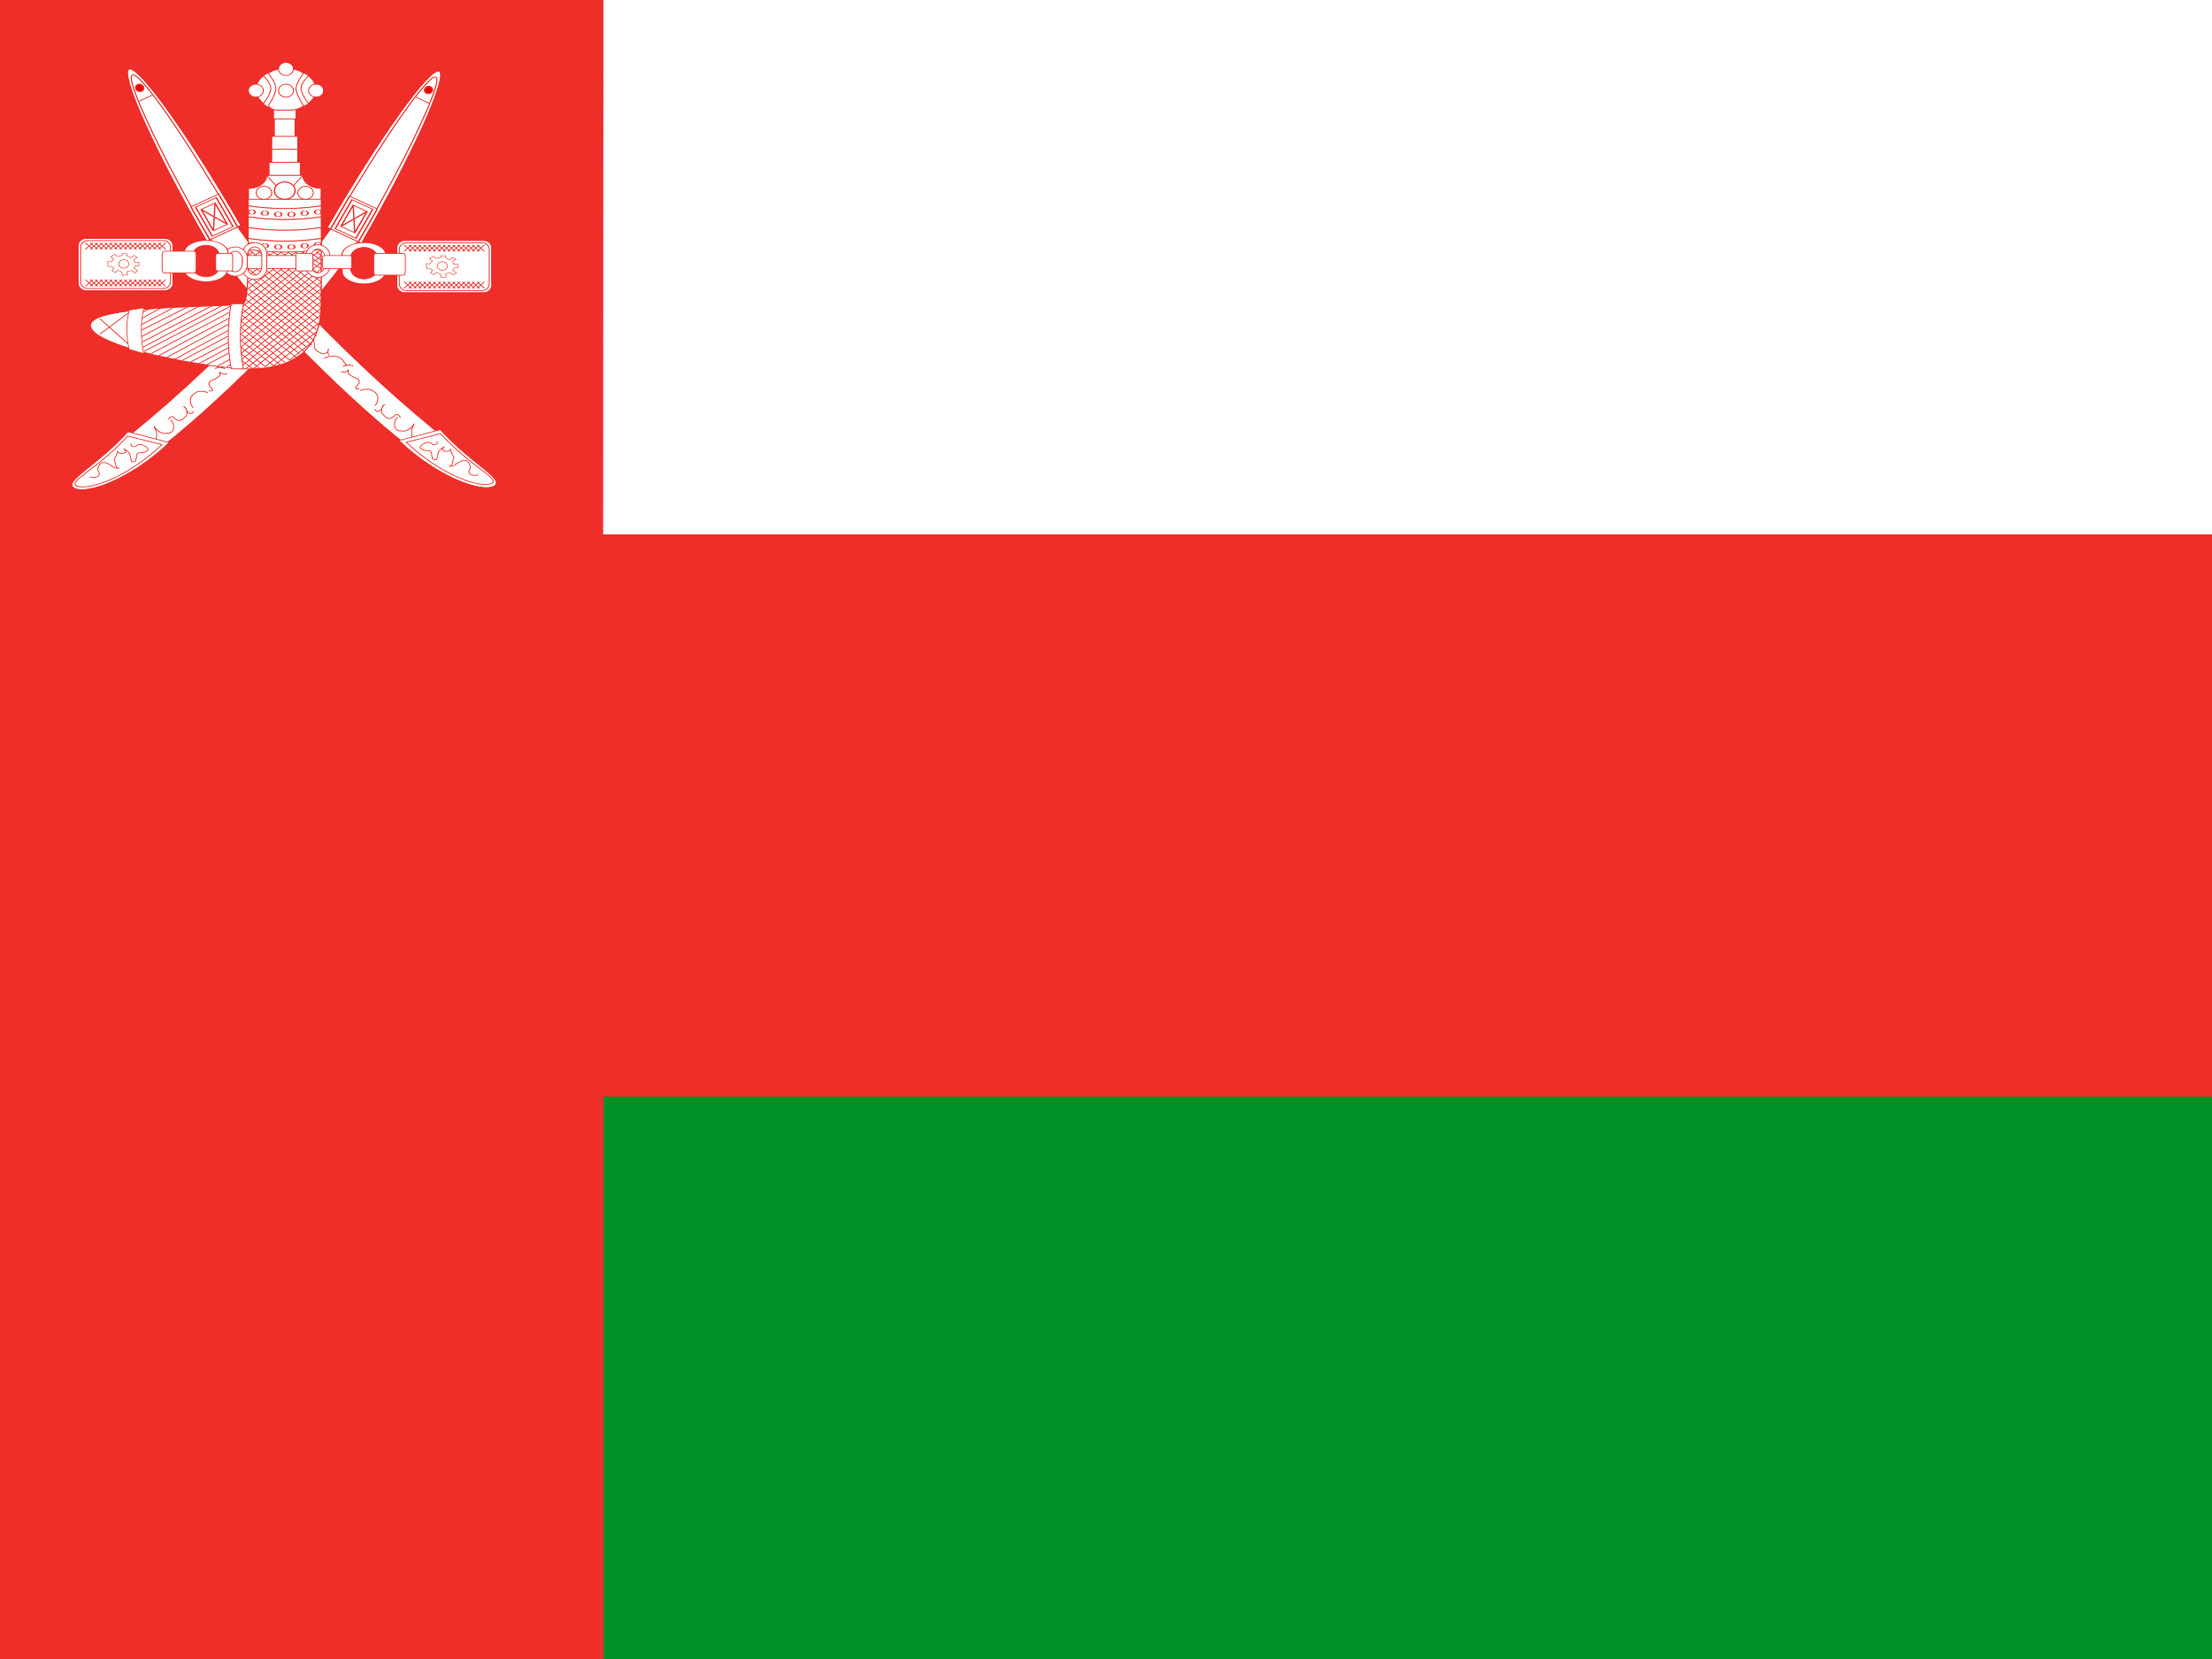
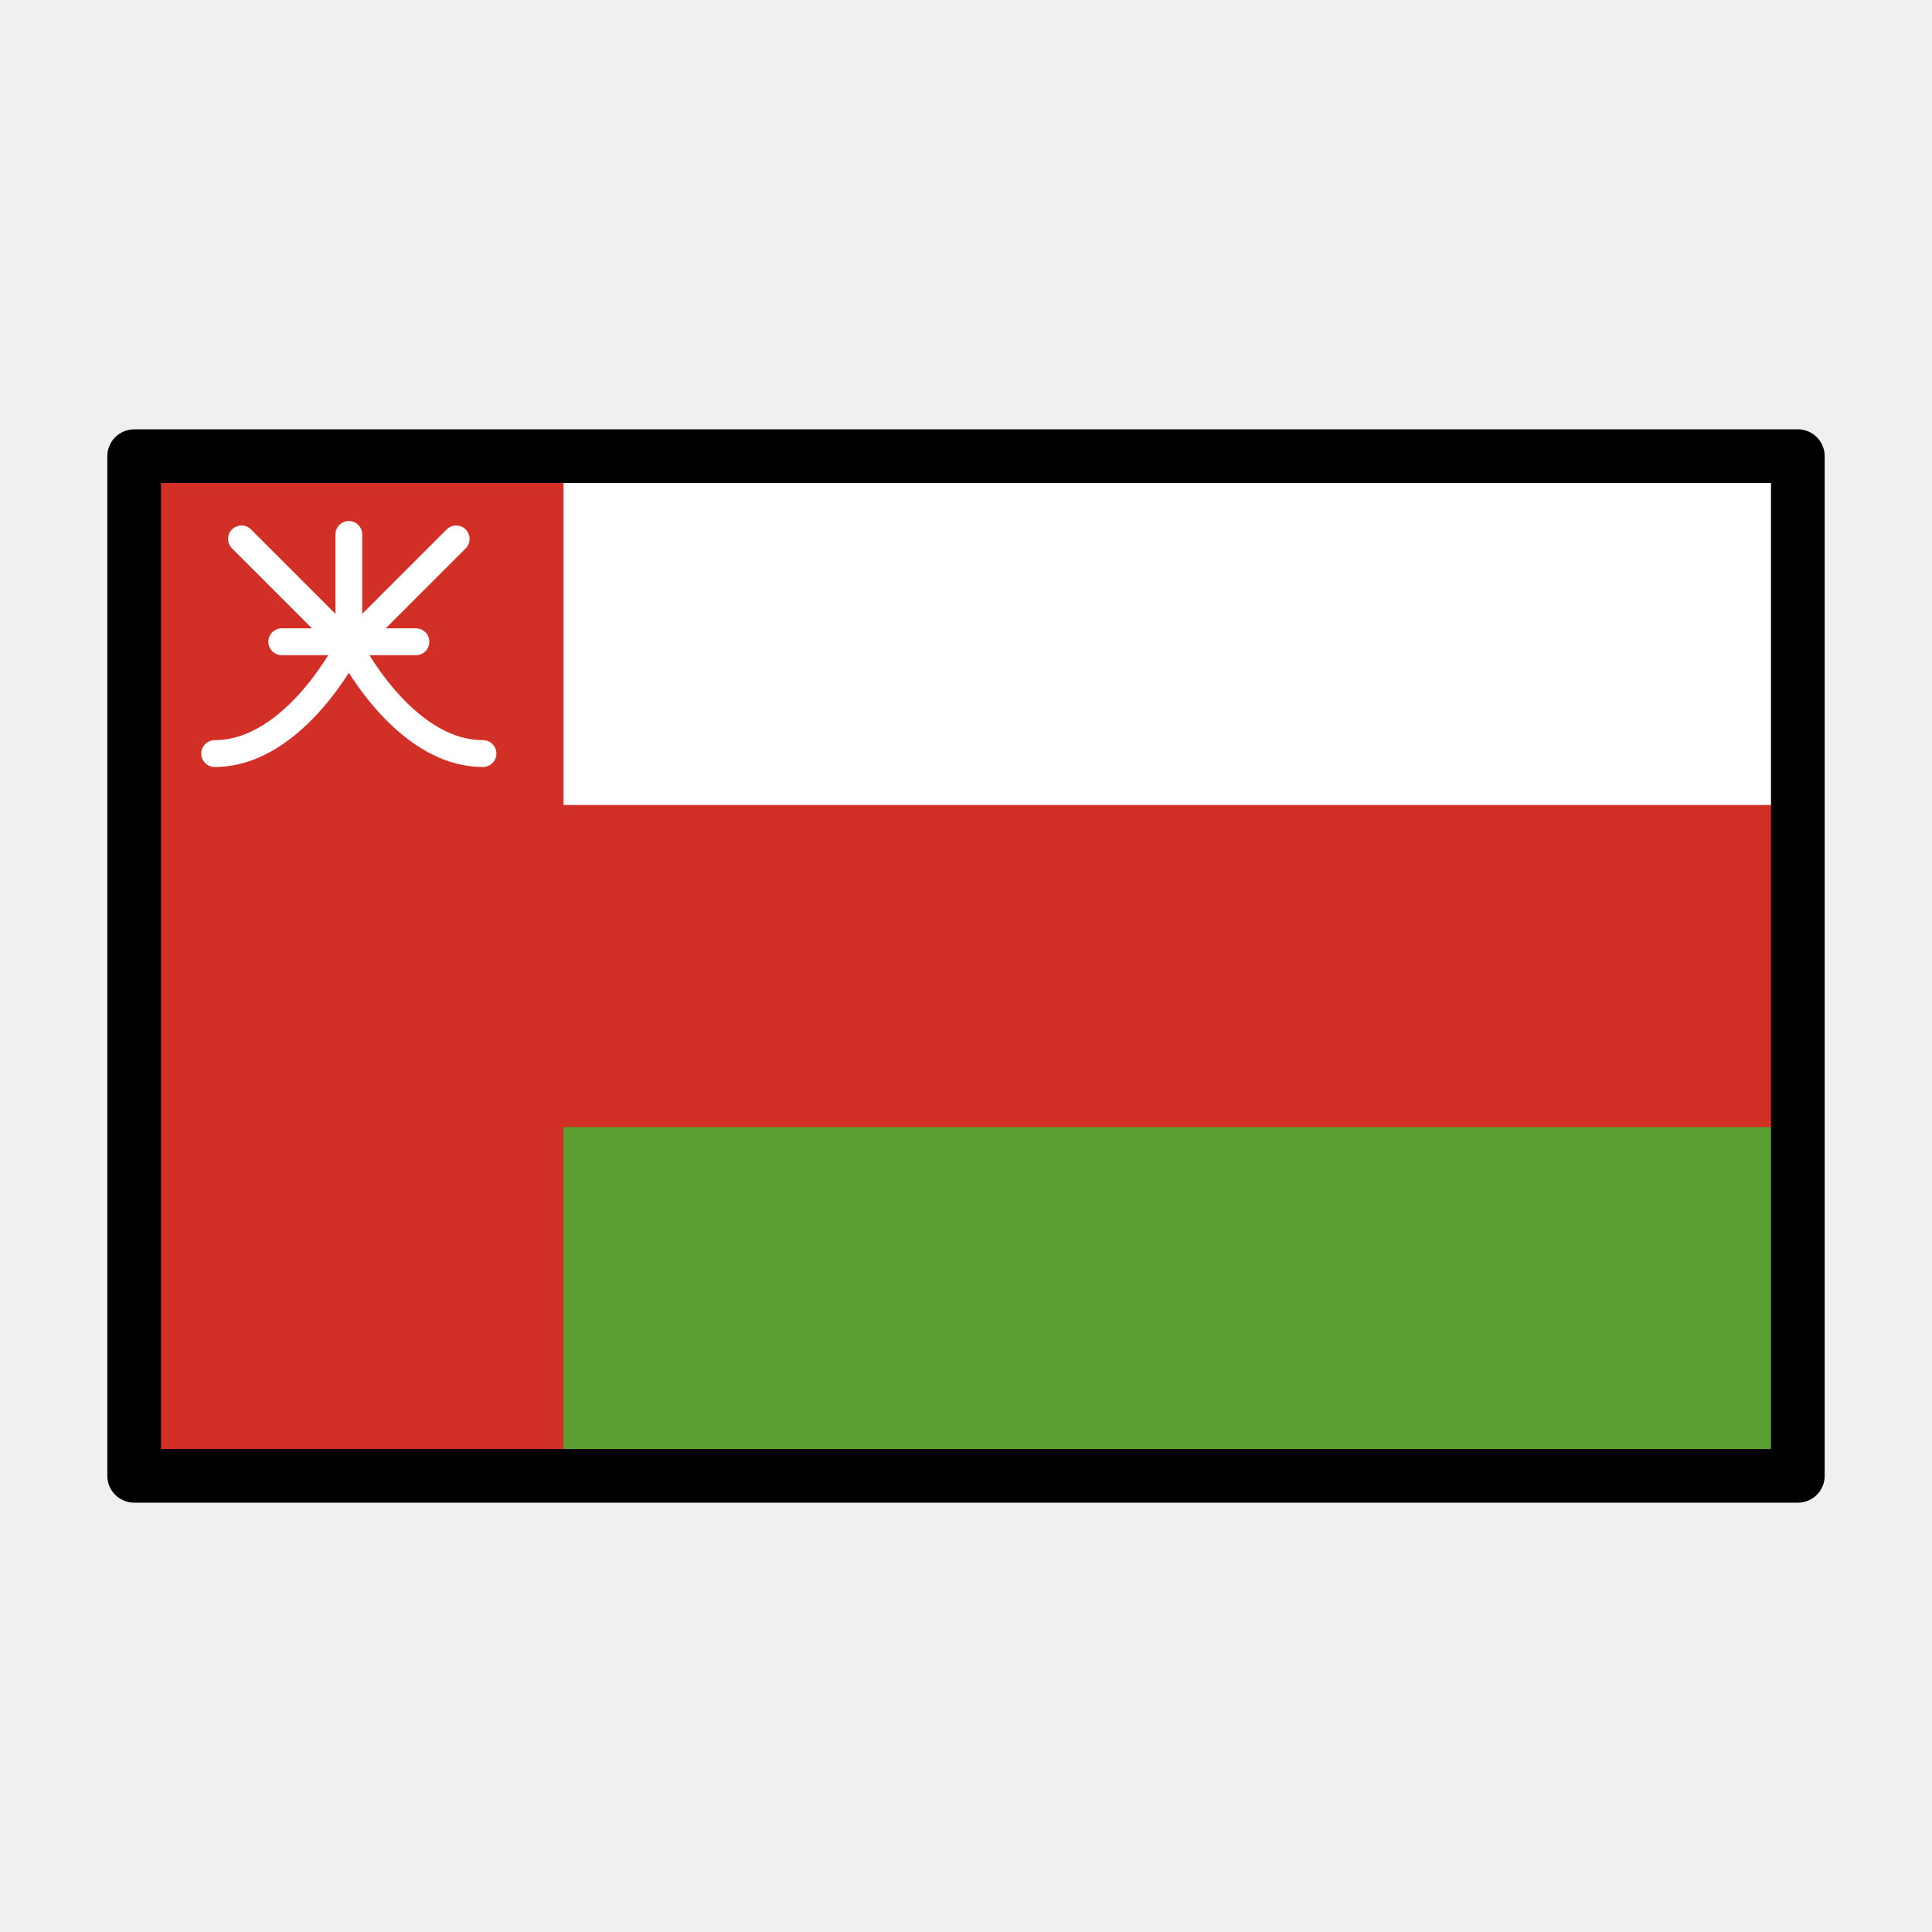
- <svg xmlns="http://www.w3.org/2000/svg" id="flag-icons-om" viewBox="0 0 640 480">
-   <defs>
-     <clipPath id="om-a">
-       <path fill-opacity=".7" d="M0 0h640v480H0z" />
-     </clipPath>
-   </defs>
-   <g clip-path="url(#om-a)">
-     <path fill="#ef2d29" fill-rule="evenodd" d="M-3.3-21.6H699v553H-3.3z" />
-     <path fill="#009025" fill-rule="evenodd" d="M174.6 317.3h535.7V525H174.6z" />
-     <path fill="#fff" fill-rule="evenodd" d="M174.6-35.4h564.9v190h-565z" />
-     <g stroke="#ef2d28">
-       <g fill="#fff" fill-rule="evenodd" transform="matrix(.19848 0 0 .17744 111.3 -13.4)">
-         <rect width="138.2" height="85" x="17.7" y="467.7" stroke-width="1.4" rx="11.3" ry="11.8" />
-         <rect width="131.1" height="78" x="21.3" y="471.3" stroke-width="1.3" rx="10.7" ry="10.9" />
-         <path stroke-width="1.3" d="m65 396 9.7.5.4 5.8 8 5.3 6.2-6.7 7.5 5.3-7 5.8 1.7 8 8.8-.5V430l-7-.4-3.6 6.6 8 7.5-6.2 6.2-6.7-6.6-9.7 2.6.5 9.7-10.6 1-1.4-9.4-8.8-4.8-4.9 6.6-7.5-4.9 4.4-7.5-5.3-4.8H34l-.4-13.7 7.5.9 5.3-8-6.2-6.2 8-7 5.7 5.7 9.7-1.8z" transform="matrix(.68108 0 0 .5852 38 260.7)" />
-         <ellipse cx="68.9" cy="426.8" stroke-width="1.3" rx="11.1" ry="9.9" transform="matrix(.65819 0 0 .70224 38.8 209.6)" />
-         <path stroke-width="1.3" d="m39 474.8-10.7 10.6m17.8-10.6-10.7 10.6m17.7-10.6-10.6 10.6m17.7-10.6-10.6 10.6m17.7-10.6-10.6 10.6m17.7-10.6-10.6 10.6m17.7-10.6-10.6 10.6m17.7-10.6L78 485.4m17.7-10.6L85 485.4m17.8-10.6L92 485.4m17.7-10.6-10.6 10.6m17.7-10.6-10.6 10.6m-17.7-10.6L78 485.4m46-10.6-10.6 10.6m17.7-10.6-10.6 10.6m17.7-10.6-10.6 10.6m17.7-10.6-10.6 10.6m0-10.6 10.6 10.6m-17.7-10.6 10.6 10.6m-17.7-10.6 10.6 10.6m-17.7-10.6 10.6 10.6m-17.7-10.6 10.6 10.6m-17.7-10.6 10.6 10.6m-17.7-10.6 10.7 10.6M85 474.8l10.6 10.6m-17.8-10.6 10.7 10.6m-17.7-10.6 10.6 10.6m-17.7-10.6 10.6 10.6m-17.7-10.6 10.6 10.6M85 474.8l10.6 10.6m-46-10.6 10.5 10.6m-17.7-10.6 10.7 10.6m-17.8-10.6L46 485.4m-17.8-10.6L39 485.4m0 49.6-10.6 10.7M46 535l-10.7 10.7M53.2 535l-10.7 10.7M60.2 535l-10.6 10.7M67.3 535l-10.6 10.7M74.4 535l-10.6 10.7M81.5 535 71 545.7M88.6 535 78 545.7M95.7 535 85 545.7m17.7-10.7L92 545.7m18-10.7-10.7 10.7M117 535l-10.6 10.7M88.6 535 78 545.7m46-10.7-10.6 10.7m17.7-10.7-10.6 10.7m17.7-10.7-10.6 10.7m17.7-10.7-10.6 10.7m0-10.7 10.6 10.7M127.6 535l10.6 10.7M120.5 535l10.6 10.7M113.4 535l10.6 10.7M106.3 535l10.6 10.7M99.2 535l10.7 10.7M92 535l10.7 10.7M85 535l10.6 10.7M78 535l10.6 10.7M70.9 535l10.6 10.7M63.8 535l10.6 10.7M56.7 535l10.6 10.7M85.1 535l10.6 10.7m-46-10.7 10.5 10.7M42.5 535l10.7 10.7M35.4 535l10.7 10.7M28.4 535 39 545.7" />
-       </g>
-       <g fill="#fff" fill-rule="evenodd" transform="matrix(.19848 0 0 .17744 19.1 -14)">
-         <rect width="138.2" height="85" x="17.7" y="467.7" stroke-width="1.4" rx="11.3" ry="11.8" />
-         <rect width="131.1" height="78" x="21.3" y="471.3" stroke-width="1.3" rx="10.7" ry="10.9" />
-         <path stroke-width="1.3" d="m65 396 9.7.5.4 5.8 8 5.3 6.2-6.7 7.5 5.3-7 5.8 1.7 8 8.8-.5V430l-7-.4-3.6 6.6 8 7.5-6.2 6.2-6.7-6.6-9.7 2.6.5 9.7-10.6 1-1.4-9.4-8.8-4.8-4.9 6.6-7.5-4.9 4.4-7.5-5.3-4.8H34l-.4-13.7 7.5.9 5.3-8-6.2-6.2 8-7 5.7 5.7 9.7-1.8z" transform="matrix(.68108 0 0 .5852 38 260.7)" />
-         <ellipse cx="68.9" cy="426.8" stroke-width="1.3" rx="11.1" ry="9.9" transform="matrix(.65819 0 0 .70224 38.8 209.6)" />
-         <path stroke-width="1.3" d="m39 474.8-10.7 10.6m17.8-10.6-10.7 10.6m17.7-10.6-10.6 10.6m17.7-10.6-10.6 10.6m17.7-10.6-10.6 10.6m17.7-10.6-10.6 10.6m17.7-10.6-10.6 10.6m17.7-10.6L78 485.4m17.7-10.6L85 485.4m17.8-10.6L92 485.4m17.7-10.6-10.6 10.6m17.7-10.6-10.6 10.6m-17.7-10.6L78 485.4m46-10.6-10.6 10.6m17.7-10.6-10.6 10.6m17.7-10.6-10.6 10.6m17.7-10.6-10.6 10.6m0-10.6 10.6 10.6m-17.7-10.6 10.6 10.6m-17.7-10.6 10.6 10.6m-17.7-10.6 10.6 10.6m-17.7-10.6 10.6 10.6m-17.7-10.6 10.6 10.6m-17.7-10.6 10.7 10.6M85 474.8l10.6 10.6m-17.8-10.6 10.7 10.6m-17.7-10.6 10.6 10.6m-17.7-10.6 10.6 10.6m-17.7-10.6 10.6 10.6M85 474.8l10.6 10.6m-46-10.6 10.5 10.6m-17.7-10.6 10.7 10.6m-17.8-10.6L46 485.4m-17.8-10.6L39 485.4m0 49.6-10.6 10.7M46 535l-10.7 10.7M53.2 535l-10.7 10.7M60.2 535l-10.6 10.7M67.3 535l-10.6 10.7M74.4 535l-10.6 10.7M81.5 535 71 545.7M88.6 535 78 545.7M95.7 535 85 545.7m17.7-10.7L92 545.7m18-10.7-10.7 10.7M117 535l-10.6 10.7M88.6 535 78 545.7m46-10.7-10.6 10.7m17.7-10.7-10.6 10.7m17.7-10.7-10.6 10.7m17.7-10.7-10.6 10.7m0-10.7 10.6 10.7M127.6 535l10.6 10.7M120.5 535l10.6 10.7M113.4 535l10.6 10.7M106.3 535l10.6 10.7M99.2 535l10.7 10.7M92 535l10.7 10.7M85 535l10.6 10.7M78 535l10.6 10.7M70.9 535l10.6 10.7M63.8 535l10.6 10.7M56.7 535l10.6 10.7M85.1 535l10.6 10.7m-46-10.7 10.5 10.7M42.5 535l10.7 10.7M35.4 535l10.7 10.7M28.4 535 39 545.7" />
-       </g>
-       <path fill="#fff" fill-rule="evenodd" stroke-width="1.3" d="M538.6 531.5c1.7 166.6 24.8 202 3.5 202s-31.9-92.1-31.9-205.5 14.2-205.5 35.5-205.5-9 31.9-7.1 209z" transform="matrix(-.32136 -.12684 -.20158 .20221 345.9 61.4)" />
-       <path fill="#fff" fill-rule="evenodd" stroke-width="1.2" d="m545.7 779.5-60.3 17.7c56.7 60.3 120.5 85 138.2 74.4s-31.9-35.4-78-92z" transform="matrix(-.19848 0 0 .17744 145.3 -13.4)" />
-       <path fill="#fff" fill-rule="evenodd" stroke-width="1.3" d="m547.3 786.9-51 14.7c56.7 60.3 112.8 77.4 127.3 70 14.6-7.3-30.3-28-76.3-84.7z" transform="matrix(-.19334 0 0 .17062 142.8 -8.1)" />
-       <path fill="none" stroke-width="1.8" d="M353.1 634.2c.2 1.3.8 7.1 1.3 9.4 0 3.2.3 5.6.6 8.1.8 2.2.7 4.2 3.1 5a10 10 0 0 0 5 4.4 28 28 0 0 0 6.3 3.8 12 12 0 0 0 7.5.6q3.1-2.4 5.6-4.4c.4-2 .8-4.9 1.3-6.9a33 33 0 0 0-1.3 8.2c.2 3 1.3 4.4 2.5 6.8" transform="matrix(-.13978 0 0 .12414 123 20.4)" />
-       <path fill="none" stroke-width="1.8" d="m389.4 681.7.6-.6c-1.5 1.5-.9.8 2.5-1.3q3.5-1.6 8.1-2.4h8.8c3.4 0 5.7.5 8.1 1.2 1.8 1.8 4.4 2.8 6.3 4.4a11 11 0 0 1 3.7 5c1.7 1.7 2.8 4.3 4.4 5.6.7 2.9 2.1 2.8 3.1 5-3 .2-5.3.6-6.9 2.5-2.6 1.3 2.2-1.3 3.2-2.5 2-.6 2.5-1.2 5.6-1.2 2.8-1 4.6.7 7.5 1.2 1.7 1 2.2 1.3 4.4 1.3" transform="matrix(-.13978 0 0 .12414 124.9 19.7)" />
-       <path fill="none" stroke-width="1.8" d="M438.1 724.9c1.3 0 7.1 1.1 9.4 0 2.6-.7 4-2 5.6-4.4.8-1.7 0 3 0 5 .3 3.7 1.4 3.7 3.2 6.2 1.8 1.2 3.7 2.8 5.6 3.8a18 18 0 0 0 5.6 3.1q3.2 1.3 5.6 3.1c2.1 1.5 2 3.3 3.2 5.7-.3 3-.8 4.8-2.5 6.2-.8 2.1-2.4 4.2-3.8 5.6-1.5 3-3.3 4.3.6 5 2.2 1 3.4.2 5.7 0" transform="matrix(-.13978 0 0 .12414 127 18.2)" />
-       <path fill="none" stroke-width="1.8" d="M480.6 771.7c1.6-.4 7-2.2 9.4-3.1h8.8c3.3.3 4 1.3 6.8 2.5 1.9 1.9 3.1 3.2 5.7 4.4 1.3 1.7 4 4.7 5 6.9a26 26 0 0 1 1.2 8c0 3.7-1 4.4-1.2 7.6a19 19 0 0 1-3.8 7.5q-.3 1-1.2 1.2" transform="matrix(-.13978 0 0 .12414 127.4 17.8)" />
-       <path fill="none" stroke-width="2.3" d="M538.1 818c.4 0 1.2 2 2.5 3.7 2.9 3 3.2 3.2 7.5 3.2 4-.2 3.5-1.6 6.3-2.5 1.3-2 2.9-3.6 4.4-6.3 1-1.6 1.9-4.1 3-5.6 1.2-1.9 2.6-3.3 3.8-5 1.2-.5 1.6-1 3.2-1.3-3.6.6-4 1.9-6.3 3.8l-3.1 5.6c-.4 2.7-1.2 4.8-1.3 8.1 0 3.5 0 5.9 1.3 8.8 1.5 1.5 2.5 3.1 4.4 4.4a37 37 0 0 1 4.3 5l5.7 3.7c1.8 1.1 3.9 2.2 6.8 2.5 3.7-.3 4.8-1.3 7.5-2.5 2.4-1.7 4.2-2.8 6.3-4.4a21 21 0 0 0 4.4-5c3.3-.8 5.5-.5 7.5 1.3a17 17 0 0 1 4.3 4.4c1 .5 2.8 2 3.8 2.5" transform="matrix(-.09924 0 0 .09799 109.5 38.8)" />
-       <path fill="none" stroke-width="1.9" d="M503.8 836.1c-.8.3-3.8 2.4-5 3.1-.8 2.7-2.1 4.1-2.5 7q-.9 4-.7 8.7c.7 3.2 2 5.5 3.2 8 2 1.4 3 2.4 5.6 3.8q3.6.7 8.1.7c2 .6 5.6.9 7.5 0 2.8-.4 4.9-1.5 6.9-2.5 2.3-1.3 3.7-2.6 6.2-3.8q2.1-2.6 5-5.6c1.6-2.1 2.7-3.3 3.8-5.6q-1.7 3.8-3.1 7.5c-1.5 2.6-2.3 3.6-2.5 6.8-1 2.6-.7 5.8-.7 8.8.3 2 .4 5.8 1.3 7.5v1.9" transform="matrix(-.12338 0 0 .12229 111.4 19.3)" />
-       <path fill="none" stroke-width="1.2" d="M541.3 799.2v.7q.2-2.6-.7 2.5c-1.1 1.4-4 1.8-6.2 1.2-2-1.7-2-3-5.6-3.7-3.6.2-5 1.2-7 2.5a10 10 0 0 0-5 4.3c-.7 2.1-1.1 3.6 1.3 4.4a15 15 0 0 0 7 2.5c2.8 0 4.9-.3 6.2 1.3 2 2 1.8 3.2 1.8 6.8.7 1.1.8 4.4 1.3 5.7a11 11 0 0 0 5.6 1.2c.7-2 1.4-5.4 1.9-7.5.5-2.2.6-5.4 1.9-6.9a17 17 0 0 1 4.3-4.4 8 8 0 0 1 3.8-2.4c-2.5 1.2-2.8 2.6-3.1 5.6 2.1 1 2.7 1.8 6.2 1.9 3.5-.3 4.3-1.2 5.6-3.2.3 3.2 1.3 4.2 2 7 1.2 1.8 1.7 3.7 3 6.2-.5 3-1.7 3.1-1.8 6.8-.8 2.5-.8 4.8-2.5 6.3-.8 1-1.4 1.1-3.2 1.2 3.6 0 5.8-.4 8.2-1.8q2.5-1.9 5-3.8a24 24 0 0 1 7.5-3.8c2.9 0 5-.3 6.2 1.3q2.6 2 3.8 6.3c.5 3.2.8 5.4-.7 7.5-1 2.4-1.3 3.3 0 6.2 1.5 2 3.6 2.3 7 3.1q3.6-.2 6.2-1.2" transform="matrix(-.19848 0 0 .17744 145.3 -13.4)" />
-       <g fill-rule="evenodd" stroke-width="1.3" transform="matrix(-.19848 0 0 .17744 145.3 -13.4)">
-         <path fill="#fff" d="M531.5 359.6c0-165.2 8-299.4 17.7-299.4 9.8 0 17.7 134.2 17.7 299.4z" transform="matrix(1.4216 -.73423 .46161 .89375 -716.8 541)" />
-         <path fill="#fff" d="M531.5 359.6c0-165.2 8-299.4 17.7-299.4 9.8 0 17.7 134.2 17.7 299.4" transform="matrix(1.1373 -.58739 .44532 .86221 -554.8 471.8)" />
-         <path fill="#fff" d="M563.4 301.2c.2 18.9 0 40.2 0 60.2H535c0-20-.2-41.3 0-60.2z" transform="matrix(1.4216 -.73423 .45889 .88849 -716.7 541.4)" />
-         <path fill="#fff" d="M559.8 304.7c.2 19 0 33.1 0 53.2h-21.2c0-20-.2-34.3 0-53.2z" transform="matrix(1.4216 -.73423 .45889 .88849 -716.7 541.4)" />
-         <path fill="#fff" d="M542.1 311.8h14.2v39h-14.2zm0 0 14.2 39m-14.2 0 14.2-39m-14.2-198.4h14.2" transform="matrix(1.4216 -.73423 .45889 .88849 -716.7 541.4)" />
-         <circle cx="545.7" cy="92.1" r="3.5" fill="#ef0000" transform="matrix(1.6046 .45375 -.36215 1.5787 -734.9 -170.8)" />
-       </g>
-       <path fill="#fff" fill-rule="evenodd" stroke-width="1.3" d="M538.6 531.5c1.7 166.6 24.8 202 3.5 202s-31.9-92.1-31.9-205.5 14.2-205.5 35.5-205.5-9 31.9-7.1 209z" transform="matrix(.32136 -.12684 .20158 .20221 -181.5 60.8)" />
-       <path fill="#fff" fill-rule="evenodd" stroke-width="1.2" d="m545.7 779.5-60.3 17.7c56.7 60.3 120.5 85 138.2 74.4s-31.9-35.4-78-92z" transform="matrix(.19848 0 0 .17744 19.1 -14)" />
-       <path fill="#fff" fill-rule="evenodd" stroke-width="1.3" d="m547.3 786.9-51 14.7c56.7 60.3 112.8 77.4 127.3 70 14.6-7.3-30.3-28-76.3-84.7z" transform="matrix(.19334 0 0 .17062 21.6 -8.8)" />
-       <path fill="none" stroke-width="1.8" d="M353.1 634.2c.2 1.3.8 7.1 1.3 9.4 0 3.2.3 5.6.6 8.1.8 2.2.7 4.2 3.1 5a10 10 0 0 0 5 4.4 28 28 0 0 0 6.3 3.8 12 12 0 0 0 7.5.6q3.1-2.4 5.6-4.4c.4-2 .8-4.9 1.3-6.9a33 33 0 0 0-1.3 8.2c.2 3 1.3 4.4 2.5 6.8" transform="matrix(.13978 0 0 .12414 41.4 19.7)" />
-       <path fill="none" stroke-width="1.8" d="m389.4 681.7.6-.6c-1.5 1.5-.9.8 2.5-1.3q3.5-1.6 8.1-2.4h8.8c3.4 0 5.7.5 8.1 1.2 1.8 1.8 4.4 2.8 6.3 4.4a11 11 0 0 1 3.7 5c1.7 1.7 2.8 4.3 4.4 5.6.7 2.9 2.1 2.8 3.1 5-3 .2-5.3.6-6.9 2.5-2.6 1.3 2.2-1.3 3.2-2.5 2-.6 2.5-1.2 5.6-1.2 2.8-1 4.6.7 7.5 1.2 1.7 1 2.2 1.3 4.4 1.3" transform="matrix(.13978 0 0 .12414 39.5 19)" />
-       <path fill="none" stroke-width="1.8" d="M438.1 724.9c1.3 0 7.1 1.1 9.4 0 2.6-.7 4-2 5.6-4.4.8-1.7 0 3 0 5 .3 3.7 1.4 3.7 3.2 6.2 1.8 1.2 3.7 2.8 5.6 3.8a18 18 0 0 0 5.6 3.1q3.2 1.3 5.6 3.1c2.1 1.5 2 3.3 3.2 5.7-.3 3-.8 4.8-2.5 6.2-.8 2.1-2.4 4.2-3.8 5.6-1.5 3-3.3 4.3.6 5 2.2 1 3.4.2 5.7 0" transform="matrix(.13978 0 0 .12414 37.4 17.6)" />
-       <path fill="none" stroke-width="1.8" d="M480.6 771.7c1.6-.4 7-2.2 9.4-3.1h8.8c3.3.3 4 1.3 6.8 2.5 1.9 1.9 3.1 3.2 5.7 4.4 1.3 1.7 4 4.7 5 6.9a26 26 0 0 1 1.2 8c0 3.7-1 4.4-1.2 7.6a19 19 0 0 1-3.8 7.5q-.3 1-1.2 1.2" transform="matrix(.13978 0 0 .12414 37 17.2)" />
-       <path fill="none" stroke-width="2.3" d="M538.1 818c.4 0 1.2 2 2.5 3.7 2.9 3 3.2 3.2 7.5 3.2 4-.2 3.5-1.6 6.3-2.5 1.3-2 2.9-3.6 4.4-6.3 1-1.6 1.9-4.1 3-5.6 1.2-1.9 2.6-3.3 3.8-5 1.2-.5 1.6-1 3.2-1.3-3.6.6-4 1.9-6.3 3.8l-3.1 5.6c-.4 2.7-1.2 4.8-1.3 8.1 0 3.5 0 5.9 1.3 8.8 1.5 1.5 2.5 3.1 4.4 4.4a37 37 0 0 1 4.3 5l5.7 3.7c1.8 1.1 3.9 2.2 6.8 2.5 3.7-.3 4.8-1.3 7.5-2.5 2.4-1.7 4.2-2.8 6.3-4.4a21 21 0 0 0 4.4-5c3.3-.8 5.5-.5 7.5 1.3a17 17 0 0 1 4.3 4.4c1 .5 2.8 2 3.8 2.5" transform="matrix(.09924 0 0 .09799 55 38.2)" />
-       <path fill="none" stroke-width="1.9" d="M503.8 836.1c-.8.3-3.8 2.4-5 3.1-.8 2.7-2.1 4.1-2.5 7q-.9 4-.7 8.7c.7 3.2 2 5.5 3.2 8 2 1.4 3 2.4 5.6 3.8q3.6.7 8.1.7c2 .6 5.6.9 7.5 0 2.8-.4 4.9-1.5 6.9-2.5 2.3-1.3 3.7-2.6 6.2-3.8q2.1-2.6 5-5.6c1.6-2.1 2.7-3.3 3.8-5.6q-1.7 3.8-3.1 7.5c-1.5 2.6-2.3 3.6-2.5 6.8-1 2.6-.7 5.8-.7 8.8.3 2 .4 5.8 1.3 7.5v1.9" transform="matrix(.12338 0 0 .12229 53 18.6)" />
-       <path fill="none" stroke-width="1.2" d="M541.3 799.2v.7q.2-2.6-.7 2.5c-1.1 1.4-4 1.8-6.2 1.2-2-1.7-2-3-5.6-3.7-3.6.2-5 1.2-7 2.5a10 10 0 0 0-5 4.3c-.7 2.1-1.1 3.6 1.3 4.4a15 15 0 0 0 7 2.5c2.8 0 4.9-.3 6.2 1.3 2 2 1.8 3.2 1.8 6.8.7 1.1.8 4.4 1.3 5.7a11 11 0 0 0 5.6 1.2c.7-2 1.4-5.4 1.9-7.5.5-2.2.6-5.4 1.9-6.9a17 17 0 0 1 4.3-4.4 8 8 0 0 1 3.8-2.4c-2.5 1.2-2.8 2.6-3.1 5.6 2.1 1 2.7 1.8 6.2 1.9 3.5-.3 4.3-1.2 5.6-3.2.3 3.2 1.3 4.2 2 7 1.2 1.8 1.7 3.7 3 6.2-.5 3-1.7 3.1-1.8 6.8-.8 2.5-.8 4.8-2.5 6.3-.8 1-1.4 1.1-3.2 1.2 3.6 0 5.8-.4 8.2-1.8q2.5-1.9 5-3.8a24 24 0 0 1 7.5-3.8c2.9 0 5-.3 6.2 1.3q2.6 2 3.8 6.3c.5 3.2.8 5.4-.7 7.5-1 2.4-1.3 3.3 0 6.2 1.5 2 3.6 2.3 7 3.1q3.6-.2 6.2-1.2" transform="matrix(.19848 0 0 .17744 19.1 -14)" />
-       <g fill-rule="evenodd" stroke-width="1.3" transform="matrix(.19848 0 0 .17744 19.1 -14)">
-         <path fill="#fff" d="M531.5 359.6c0-165.2 8-299.4 17.7-299.4 9.8 0 17.7 134.2 17.7 299.4z" transform="matrix(1.4216 -.73423 .46161 .89375 -716.8 541)" />
-         <path fill="#fff" d="M531.5 359.6c0-165.2 8-299.4 17.7-299.4 9.8 0 17.7 134.2 17.7 299.4" transform="matrix(1.1373 -.58739 .44532 .86221 -554.8 471.8)" />
-         <path fill="#fff" d="M563.4 301.2c.2 18.9 0 40.2 0 60.2H535c0-20-.2-41.3 0-60.2z" transform="matrix(1.4216 -.73423 .45889 .88849 -716.7 541.4)" />
-         <path fill="#fff" d="M559.8 304.7c.2 19 0 33.1 0 53.2h-21.2c0-20-.2-34.3 0-53.2z" transform="matrix(1.4216 -.73423 .45889 .88849 -716.7 541.4)" />
-         <path fill="#fff" d="M542.1 311.8h14.2v39h-14.2zm0 0 14.2 39m-14.2 0 14.2-39m-14.2-198.4h14.2" transform="matrix(1.4216 -.73423 .45889 .88849 -716.7 541.4)" />
-         <circle cx="545.7" cy="92.1" r="3.5" fill="#ef0000" transform="matrix(1.6046 .45375 -.36215 1.5787 -734.9 -170.8)" />
-       </g>
-       <g fill="#fff" fill-rule="evenodd" transform="matrix(.19848 0 0 .17744 19.1 -14)">
-         <path stroke-width="1.3" d="M305.6 396.9c0 124 .5 170.7-5.6 177.1-5.8 6.9-167.1 0-167.1 35.4s132.8 71 172.7 71q79.8 0 79.7-106.4V397h-79.7z" transform="matrix(1.3333 0 0 1 -141.7 0)" />
-         <path stroke-width="1.3" d="M265.8 396.9v17.7a321 321 0 0 0 106.2 0v-17.7a321 321 0 0 1-106.2 0z" transform="matrix(1 0 0 .99999 0 35.4)" />
-         <path stroke-width="1.3" d="M265.8 396.9v17.7a321 321 0 0 0 106.2 0v-17.7a321 321 0 0 1-106.2 0z" transform="scale(1 .99999)" />
-         <path stroke-width="1.3" d="M265.8 396.9v17.7a321 321 0 0 0 106.2 0v-17.7a321 321 0 0 1-106.2 0z" transform="matrix(1 0 0 .99999 0 17.7)" />
-         <path stroke-width="1.3" d="M265.8 396.9v17.7a321 321 0 0 0 106.2 0v-17.7a321 321 0 0 1-106.2 0z" transform="matrix(1 0 0 .99999 0 53.1)" />
-         <ellipse cx="256.9" cy="210.8" stroke-width="4.4" rx="8.9" ry="26.6" transform="matrix(.54545 0 0 .14383 130.5 394.3)" />
-         <ellipse cx="292.3" cy="246.3" stroke-width="4.4" rx="8.9" ry="26.6" transform="matrix(.54545 0 0 .14383 130.5 391.1)" />
-         <ellipse cx="327.8" cy="264" stroke-width="4.4" rx="8.9" ry="26.6" transform="matrix(.54545 0 0 .14383 130.5 390.5)" />
-         <ellipse cx="363.2" cy="264" stroke-width="4.4" rx="8.9" ry="26.6" transform="matrix(.54545 0 0 .14383 130.5 390.5)" />
-         <ellipse cx="398.6" cy="246.3" stroke-width="4.4" rx="8.9" ry="26.6" transform="matrix(.54545 0 0 .14383 130.5 391.1)" />
-         <ellipse cx="434.1" cy="210.8" stroke-width="4.4" rx="8.9" ry="26.6" transform="matrix(.54545 0 0 .14383 130.5 394.3)" />
-         <path stroke-width="1.3" d="M265.8 485.4 372 581.1m-95.6-95.7 95.7 85M290.5 489l81.6 70.9m-71-71 71 60.3M311.8 489l60.2 49.6M322.4 489l49.6 39m-39-39 39 28.3M343.8 489l28.4 21.2M354.3 489l17.8 14.2M365 489l7 7m-106.2 0L372 591.8m0-106.3L255 591.7m106.3-106.3-102.7 92.2m88.6-88.6-81.5 70.8m70.8-70.8-70.8 60.2M326 489l-60.2 49.6m49.6-49.6-49.6 39m39-39-39 28.3M294 489l-28.3 21.2m17.7-21.2-17.7 14.2m7-14.2-7 7m106.3 0L255 602.5m117-95.7L255 613m117-95.7L255 623.6m117-95.7L255 634.4m117-95.7L255 644.9m117-95.7L255 655.5m117-95.7L255 666.1m117-95.6L255 676.8m117-95.7-109.9 99.2M372 591.7l-99.2 88.6m95.6-74.4-78 70.9M365 620l-63.8 56.7m56.7-39-32 28.3m-60.1-159.4 102.7 92.1m-102.7-81.5 102.7 92.2M265.8 528l99.2 88.5m-99.2-78 99.2 88.7m-99.2-78 95.6 85m-99.2-77.9 95.7 85M262.2 567l88.6 78m-92.1-71 88.6 78M255 581l85 74.4m-85-63.8 81.5 70.9M255 602.3l71 63.7" />
-         <path stroke-width="1.3" d="M265.8 396.9v17.7a321 321 0 0 0 106.2 0v-17.7a321 321 0 0 1-106.2 0z" transform="matrix(1 0 0 .99999 0 70.9)" />
-         <path stroke-width="1.3" d="m255.1 613 63.8 56.7m-63.8-46 56.7 49.5m-56.7-39 49.6 42.6m-49.6-32 35.5 32M255 655.5l28.4 24.8M255 666.1l17.7 14.2" />
-         <ellipse cx="256.9" cy="210.8" stroke-width="4.4" rx="8.9" ry="26.6" transform="matrix(.54545 0 0 .14383 130.5 447.5)" />
-         <ellipse cx="292.3" cy="246.3" stroke-width="4.4" rx="8.9" ry="26.6" transform="matrix(.54545 0 0 .14383 130.5 444.3)" />
-         <ellipse cx="327.8" cy="264" stroke-width="4.4" rx="8.9" ry="26.6" transform="matrix(.54545 0 0 .14383 130.5 443.6)" />
-         <ellipse cx="363.2" cy="264" stroke-width="4.4" rx="8.9" ry="26.6" transform="matrix(.54545 0 0 .14383 130.5 443.6)" />
-         <ellipse cx="398.6" cy="246.3" stroke-width="4.4" rx="8.9" ry="26.6" transform="matrix(.54545 0 0 .14383 130.5 444.3)" />
-         <ellipse cx="434.1" cy="210.8" stroke-width="4.4" rx="8.9" ry="26.6" transform="matrix(.54545 0 0 .14383 130.5 447.5)" />
-         <path stroke-width="1.3" d="m113.4 652 127.5-74.4m-134.6 70.8 120.5-70.8m-124 63.7 109.8-63.7M99.2 634.3l95.7-56.7M92 627.2l88.6-49.6m-85 39 60.2-35.5M92 609.4l46-28.3m-46 17.7 32-17.7m0 74.4 120.4-70.9M134.7 659 248 591.7m-102.7 70.9 106.3-63.8m-95.7 67.3 88.6-53.1M170 666.1l78-46m-67.4 49.6 67.3-39m-56.7 42.5 53.2-31.9m-39 32 42.5-24.9m-28.3 28.4L248 659m-14 17.8 17.7-10.6" />
-         <path stroke-width="1.3" d="M265.8 396.9v17.7a321 321 0 0 0 106.2 0v-17.7a321 321 0 0 1-106.2 0z" transform="matrix(0 1 -.99999 0 655.5 308.3)" />
-         <path stroke-width="1.3" d="m49.6 623.6 42.5-35.4m-42.5 10.6 42.5 42.5" />
-         <path stroke-width="1.3" d="m260.1 388 5.6 26.6c35.5 5.9 65.3 5.9 100.8 0l11.1-26.6c-35.4 5.9-82 5.9-117.5 0z" transform="matrix(0 .63333 -.8 0 423.8 416.3)" />
-         <path stroke-width="1.3" d="M258.7 350.8v-17.9c-10.7.2-17.8-10.5-17.8-21.2l-35.4.1c0 10.6-7 21.3-17.7 21.3v17.7z" transform="matrix(1.4983 0 0 1 -15.6 53.1)" />
-         <path stroke-width="1.4" d="M296 343.7h45.6V365H296zm3.9-21.3h37.9v21.3h-38zm0-21.2h37.9v21.2h-38zm3.8-28.4H334v28.4h-30.3zm-1.3-24.8h33v24.8h-33z" />
-         <ellipse cx="237.4" cy="161.2" stroke-width="1.3" rx="42.5" ry="33.7" transform="matrix(1.0333 0 0 1 75.3 63.8)" />
-         <path stroke-width="1.3" d="M258.7 159.4c0 9.3 10.6 24.8 10.6 24.8-7.7 6.2-20.2 10.7-31.9 10.7s-26.3-2.6-31.9-10.7c0 0 10.6-15.4 10.6-24.7s-10.6-21.3-10.6-21.3a55 55 0 0 1 32-10.6c11.6 0 24 4.5 31.8 10.6 0 0-10.6 12-10.6 21.3z" transform="matrix(1.0333 0 0 1 75.3 63.8)" />
-         <path stroke-width="1.3" d="M251.6 159.4c0 9.3 10.6 28.4 10.6 28.4-7.7 6-13 7-24.8 7s-19.2 1.1-24.8-7c0 0 10.6-19 10.6-28.4s-10.6-24.8-10.6-24.8c7.7-6 13-7 24.8-7 11.7 0 17.1 1 24.8 7 0 0-10.6 15.5-10.6 24.8z" transform="matrix(1.0333 0 0 1 75.3 63.8)" />
-         <circle cx="194.9" cy="166.5" r="10.6" stroke-width="1.3" transform="matrix(1.0333 0 0 1 75.3 60.2)" />
-         <circle cx="194.9" cy="166.5" r="10.6" stroke-width="1.3" transform="matrix(1.0333 0 0 1 163.2 60.2)" />
-         <circle cx="194.9" cy="166.5" r="10.6" stroke-width="1.3" transform="matrix(1.0333 0 0 1 119.3 60.2)" />
-         <circle cx="194.9" cy="166.5" r="10.6" stroke-width="1.3" transform="matrix(1.0333 0 0 1 119.3 24.8)" />
-         <circle cx="194.9" cy="166.5" r="10.6" stroke-width="1.3" transform="matrix(1.0702 0 0 1 80 226.8)" />
-         <circle cx="194.9" cy="166.5" r="10.6" stroke-width="1.3" transform="matrix(1.0702 0 0 1 140.6 226.8)" />
-         <path stroke-width="1.3" d="M212.6 311.8h49.6l-24.8 31.9z" transform="matrix(1.0702 0 0 1 64.8 53.1)" />
-         <circle cx="194.9" cy="166.5" r="10.6" stroke-width="1.3" transform="matrix(1.427 0 0 1.3333 40.7 167.7)" />
-       </g>
-       <g fill="#fff" fill-rule="evenodd" transform="matrix(.19848 0 0 .17744 18.8 -19.1)">
-         <rect width="81.5" height="21.3" x="262.2" y="524.4" stroke-width="1.2" rx="4.3" ry="3.7" />
-         <path stroke-width="1.2" d="M368.5 506.7c-9.8 0-17.7 8.3-17.7 18.5v16.1a18 18 0 0 0 17.7 18.5 18 18 0 0 0 17.7-18.5v-16a18 18 0 0 0-17.7-18.6zm0 7c-5.9 0-10.6 6.7-10.6 14.9v9.3c0 8.2 4.7 14.8 10.6 14.8s10.6-6.6 10.6-14.8v-9.3c0-8.2-4.7-14.8-10.6-14.8zm-92.1-3.5c-6 0-10.6 6.6-10.6 14.9v16.4c0 8.2 4.7 14.8 10.6 14.8s10.6-6.6 10.6-14.8V525c0-8.3-4.7-14.9-10.6-14.9zm0-7a18 18 0 0 0-17.7 18.5v23.2a18 18 0 0 0 17.7 18.5c9.8 0 17.7-8.3 17.7-18.5v-23.2a18 18 0 0 0-17.7-18.6z" />
-         <path stroke-width="1.2" d="M248 517.3c-5.9 0-10.6 6.6-10.6 14.8v3.9c0 8.2 4.7 14.8 10.6 14.8 6 0 10.7-6.6 10.7-14.8v-3.9c0-8.2-4.8-14.8-10.7-14.8zm0-7a18 18 0 0 0-17.7 18.5v10.6a18 18 0 0 0 17.7 18.5c9.8 0 17.8-8.3 17.8-18.5v-10.6a18 18 0 0 0-17.8-18.6z" />
-         <path stroke-width=".9" d="M478.4 237.4c-6 0-10.7 6.6-10.7 14.8v16.5c0 8.1 4.8 14.8 10.7 14.8s10.6-6.6 10.6-14.9v-16.4c0-8.2-4.8-14.8-10.6-14.8zm0-7a18 18 0 0 0-17.8 18.4V272a18 18 0 0 0 17.7 18.6c9.9 0 17.8-8.3 17.8-18.6v-23.2a18 18 0 0 0-17.7-18.5z" transform="matrix(1.8 0 0 1.1176 -655.5 242.2)" />
-         <path stroke-width=".9" d="M478.4 237.4c-6 0-10.7 6.6-10.7 14.8v16.5c0 8.1 4.8 14.8 10.7 14.8s10.6-6.6 10.6-14.9v-16.4c0-8.2-4.8-14.8-10.6-14.8zm0-7a18 18 0 0 0-17.8 18.4V272a18 18 0 0 0 17.7 18.6c9.9 0 17.8-8.3 17.8-18.6v-23.2a18 18 0 0 0-17.7-18.5z" transform="matrix(1.8 0 0 1.1176 -425.2 245.7)" />
-         <rect width="42.5" height="21.3" x="375.6" y="524.4" stroke-width="1.2" rx="2.3" ry="3.7" />
-         <rect width="24.8" height="28.4" x="336.6" y="520.9" stroke-width="1.2" rx="1.3" ry="4.9" />
-         <rect width="24.8" height="28.4" x="219.7" y="520.9" stroke-width="1.2" rx="1.3" ry="4.9" />
-         <rect width="49.6" height="35.4" x="141.7" y="517.3" stroke-width="1.2" rx="2.6" ry="6.1" />
-         <rect width="46.1" height="35.4" x="450" y="520.9" stroke-width="1.2" rx="2.5" ry="6.1" />
+ <svg xmlns="http://www.w3.org/2000/svg" id="emoji" viewBox="0 0 72 72">
+   <g id="color">
+     <rect x="5" y="17" width="62" height="38" fill="#d22f27" />
+     <rect x="5" y="42" width="62" height="13" fill="#5c9e31" />
+     <rect x="5" y="17" width="62" height="13" fill="#fff" />
+     <rect x="5" y="17" width="16" height="38" fill="#d22f27" />
+     <g>
+       <line x1="10.5" x2="15.5" y1="23.917" y2="23.917" fill="none" stroke="#fff" stroke-linecap="round" stroke-linejoin="round" />
+       <line x1="13" x2="13" y1="23.917" y2="19.917" fill="none" stroke="#fff" stroke-linecap="round" stroke-linejoin="round" />
+       <g>
+         <path fill="none" stroke="#fff" stroke-linecap="round" stroke-linejoin="round" d="M17,20.083l-4,4s-2,4-5,4" />
+         <path fill="none" stroke="#fff" stroke-linecap="round" stroke-linejoin="round" d="M9,20.083l4,4s2,4,5,4" />
      </g>
    </g>
  </g>
+   <g id="line">
+     <rect x="5" y="17" width="62" height="38" fill="none" stroke="#000" stroke-linecap="round" stroke-linejoin="round" stroke-width="2" />
+   </g>
</svg>
